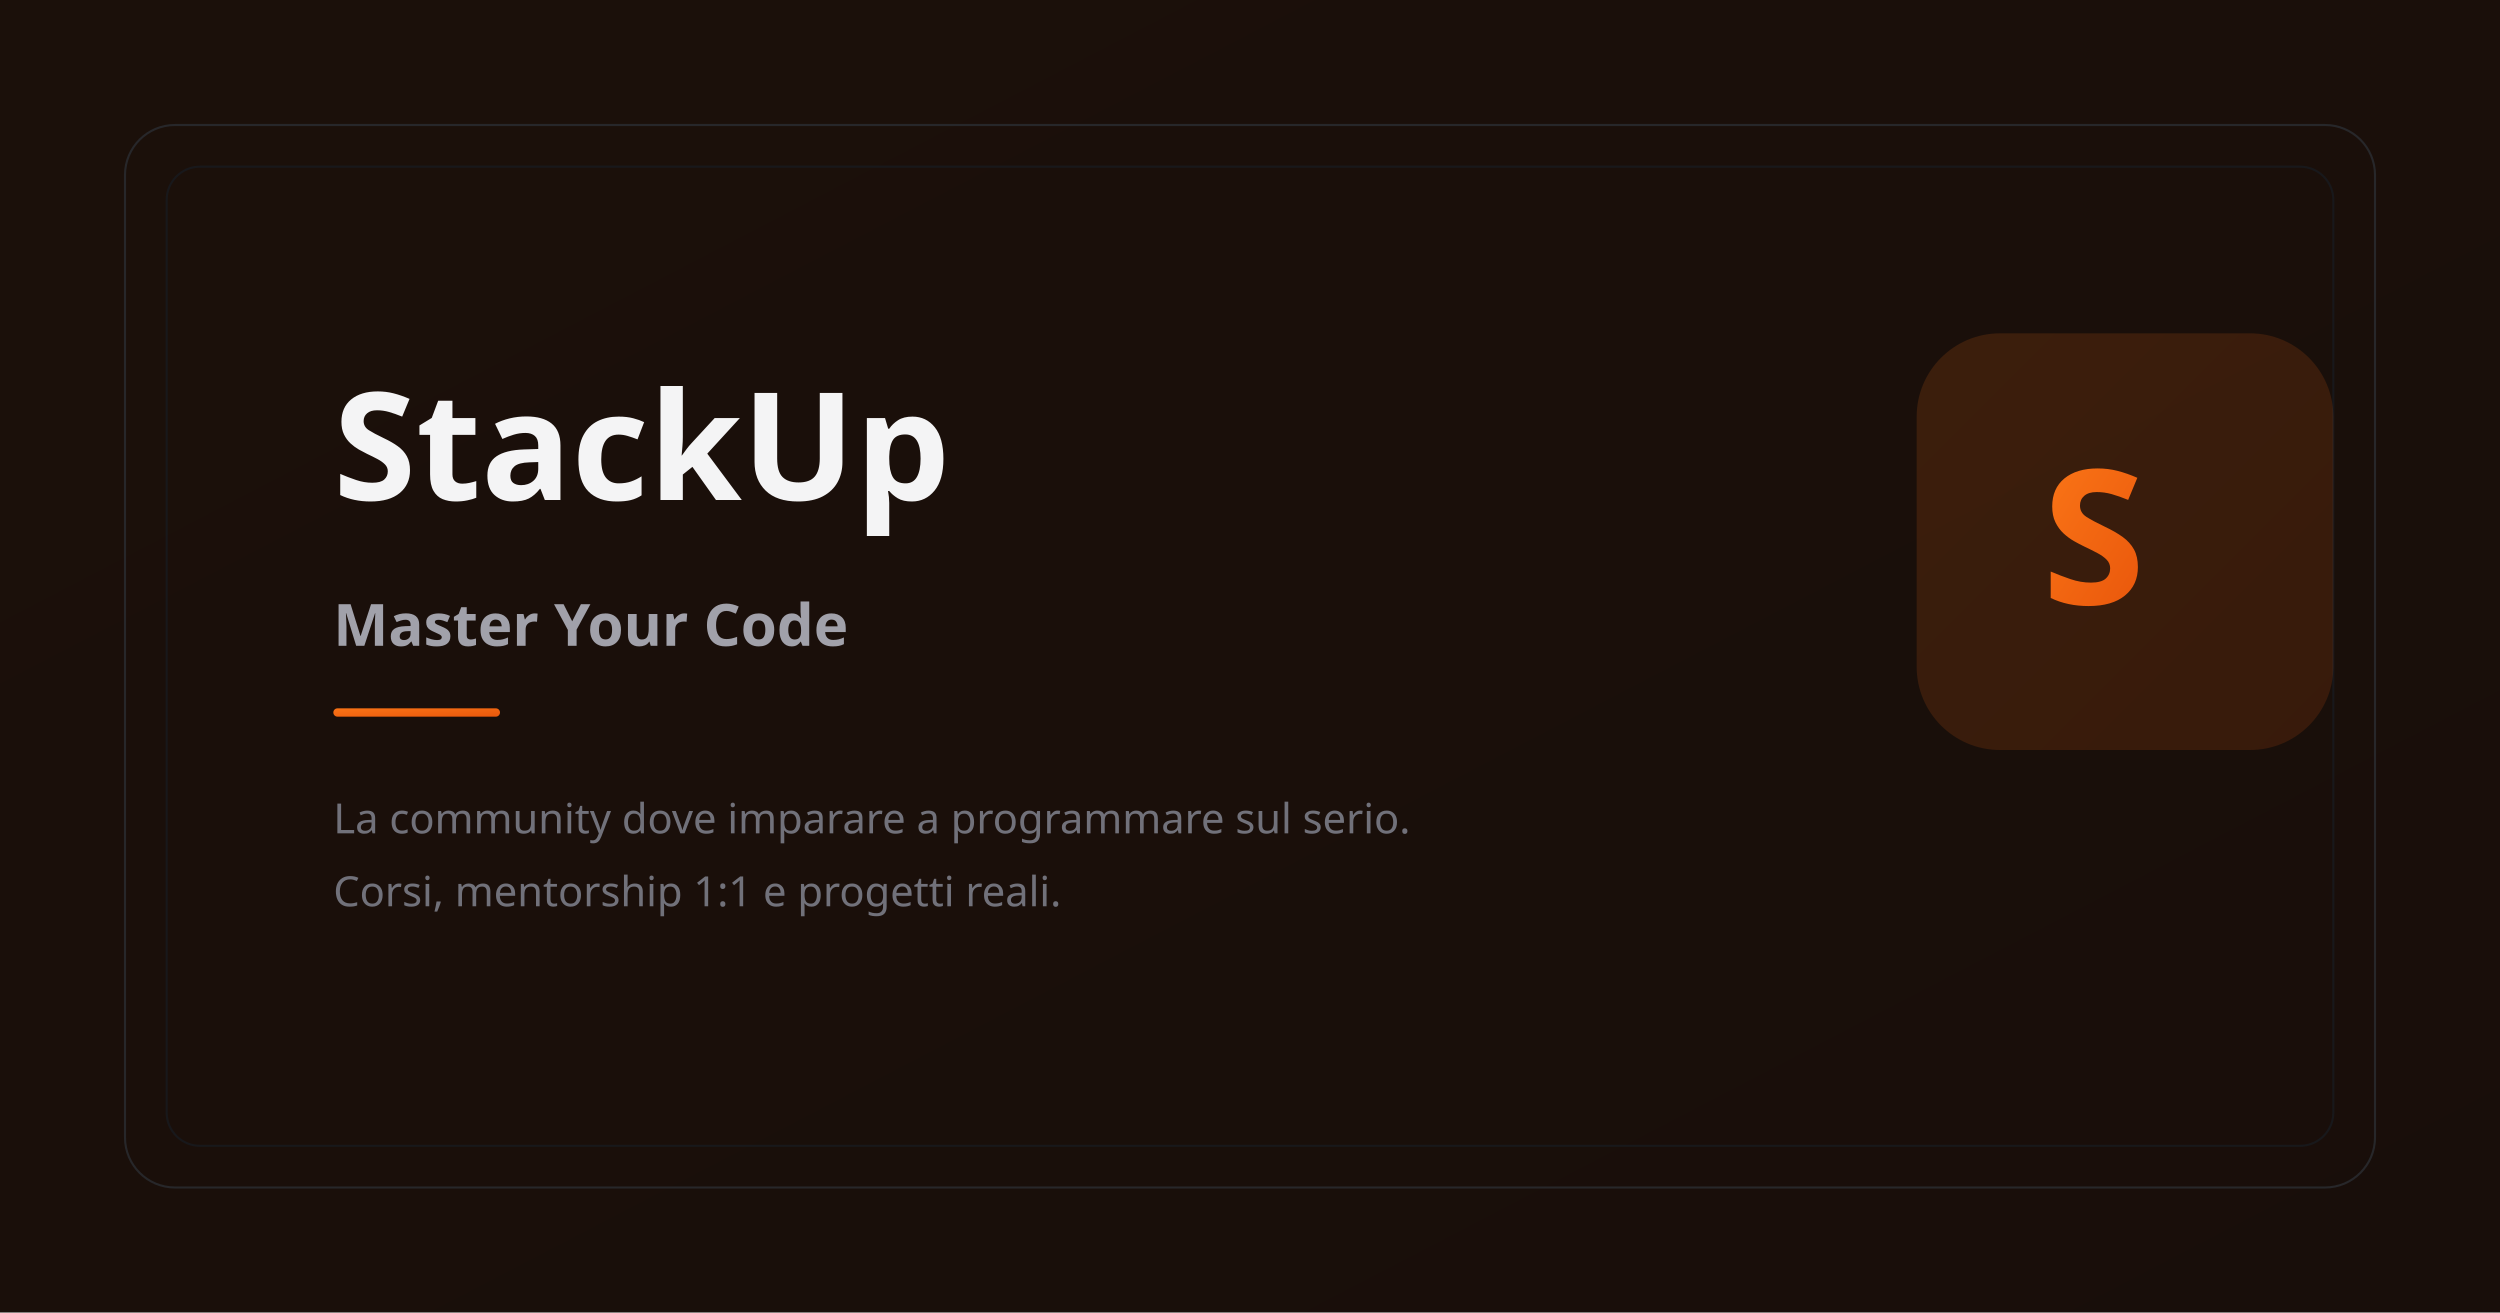
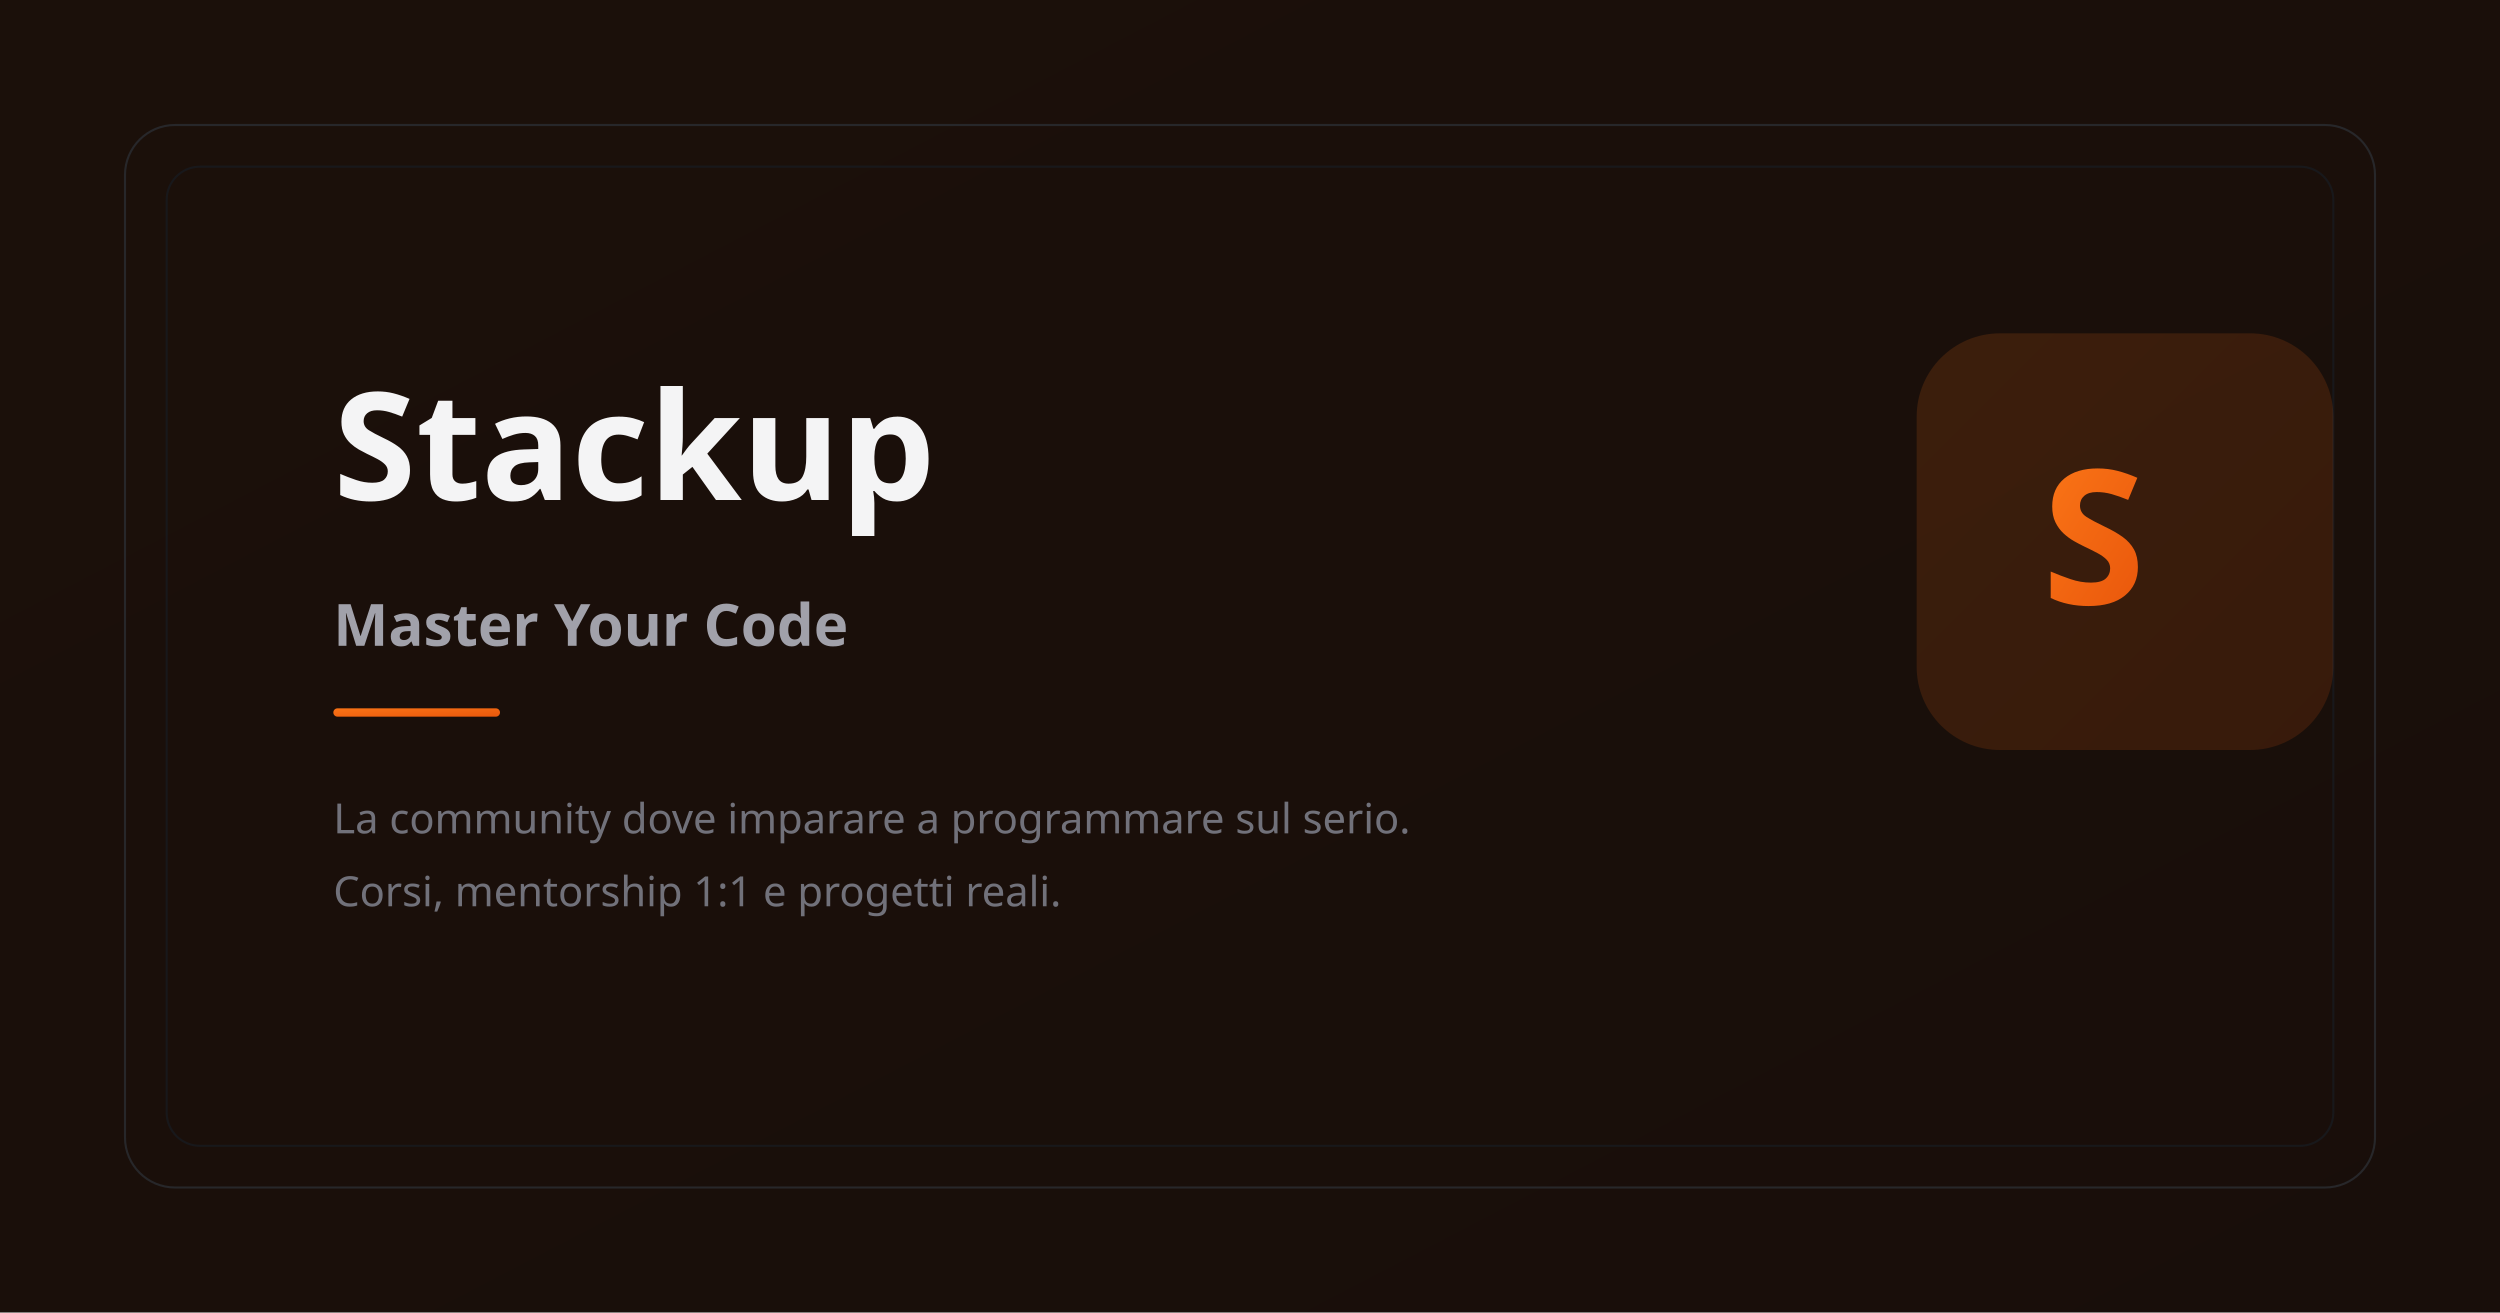
<svg xmlns="http://www.w3.org/2000/svg" width="1200" height="630" viewBox="0 0 1200 630">
  <rect width="1200" height="630" fill="#0a0a0a" />
  <rect x="0" y="0" width="1200" height="630" fill="url(#g)" opacity="0.08" />
  <defs>
    <linearGradient id="g" x1="0" y1="0" x2="1" y2="1">
      <stop offset="0%" stop-color="#ea580c" />
      <stop offset="100%" stop-color="#c2410c" />
    </linearGradient>
    <linearGradient id="logo" x1="0" y1="0" x2="1" y2="1">
      <stop offset="0%" stop-color="#f97316" />
      <stop offset="100%" stop-color="#ea580c" />
    </linearGradient>
  </defs>
  <rect x="60" y="60" width="1080" height="510" rx="24" fill="none" stroke="#27272a" stroke-width="1" />
  <rect x="80" y="80" width="1040" height="470" rx="16" fill="none" stroke="#18181b" stroke-width="1" />
-   <text x="160" y="240" font-family="system-ui, sans-serif" font-size="72" font-weight="800" fill="#f4f4f5">StackUp</text>
+   <text x="160" y="240" font-family="system-ui, sans-serif" font-size="72" font-weight="800" fill="#f4f4f5">Stackup</text>
  <text x="160" y="310" font-family="system-ui, sans-serif" font-size="28" font-weight="600" fill="#a1a1aa">Master Your Code</text>
  <rect x="160" y="340" width="80" height="4" rx="2" fill="url(#logo)" />
  <text x="160" y="400" font-family="system-ui, sans-serif" font-size="20" font-weight="400" fill="#71717a">La community dove imparare a programmare sul serio.</text>
  <text x="160" y="435" font-family="system-ui, sans-serif" font-size="20" font-weight="400" fill="#71717a">Corsi, mentorship 1:1 e progetti reali.</text>
  <rect x="920" y="160" width="200" height="200" rx="40" fill="url(#logo)" opacity="0.15" />
  <text x="1005" y="290" font-family="system-ui, sans-serif" font-size="90" font-weight="900" fill="url(#logo)" text-anchor="middle">S</text>
</svg>
